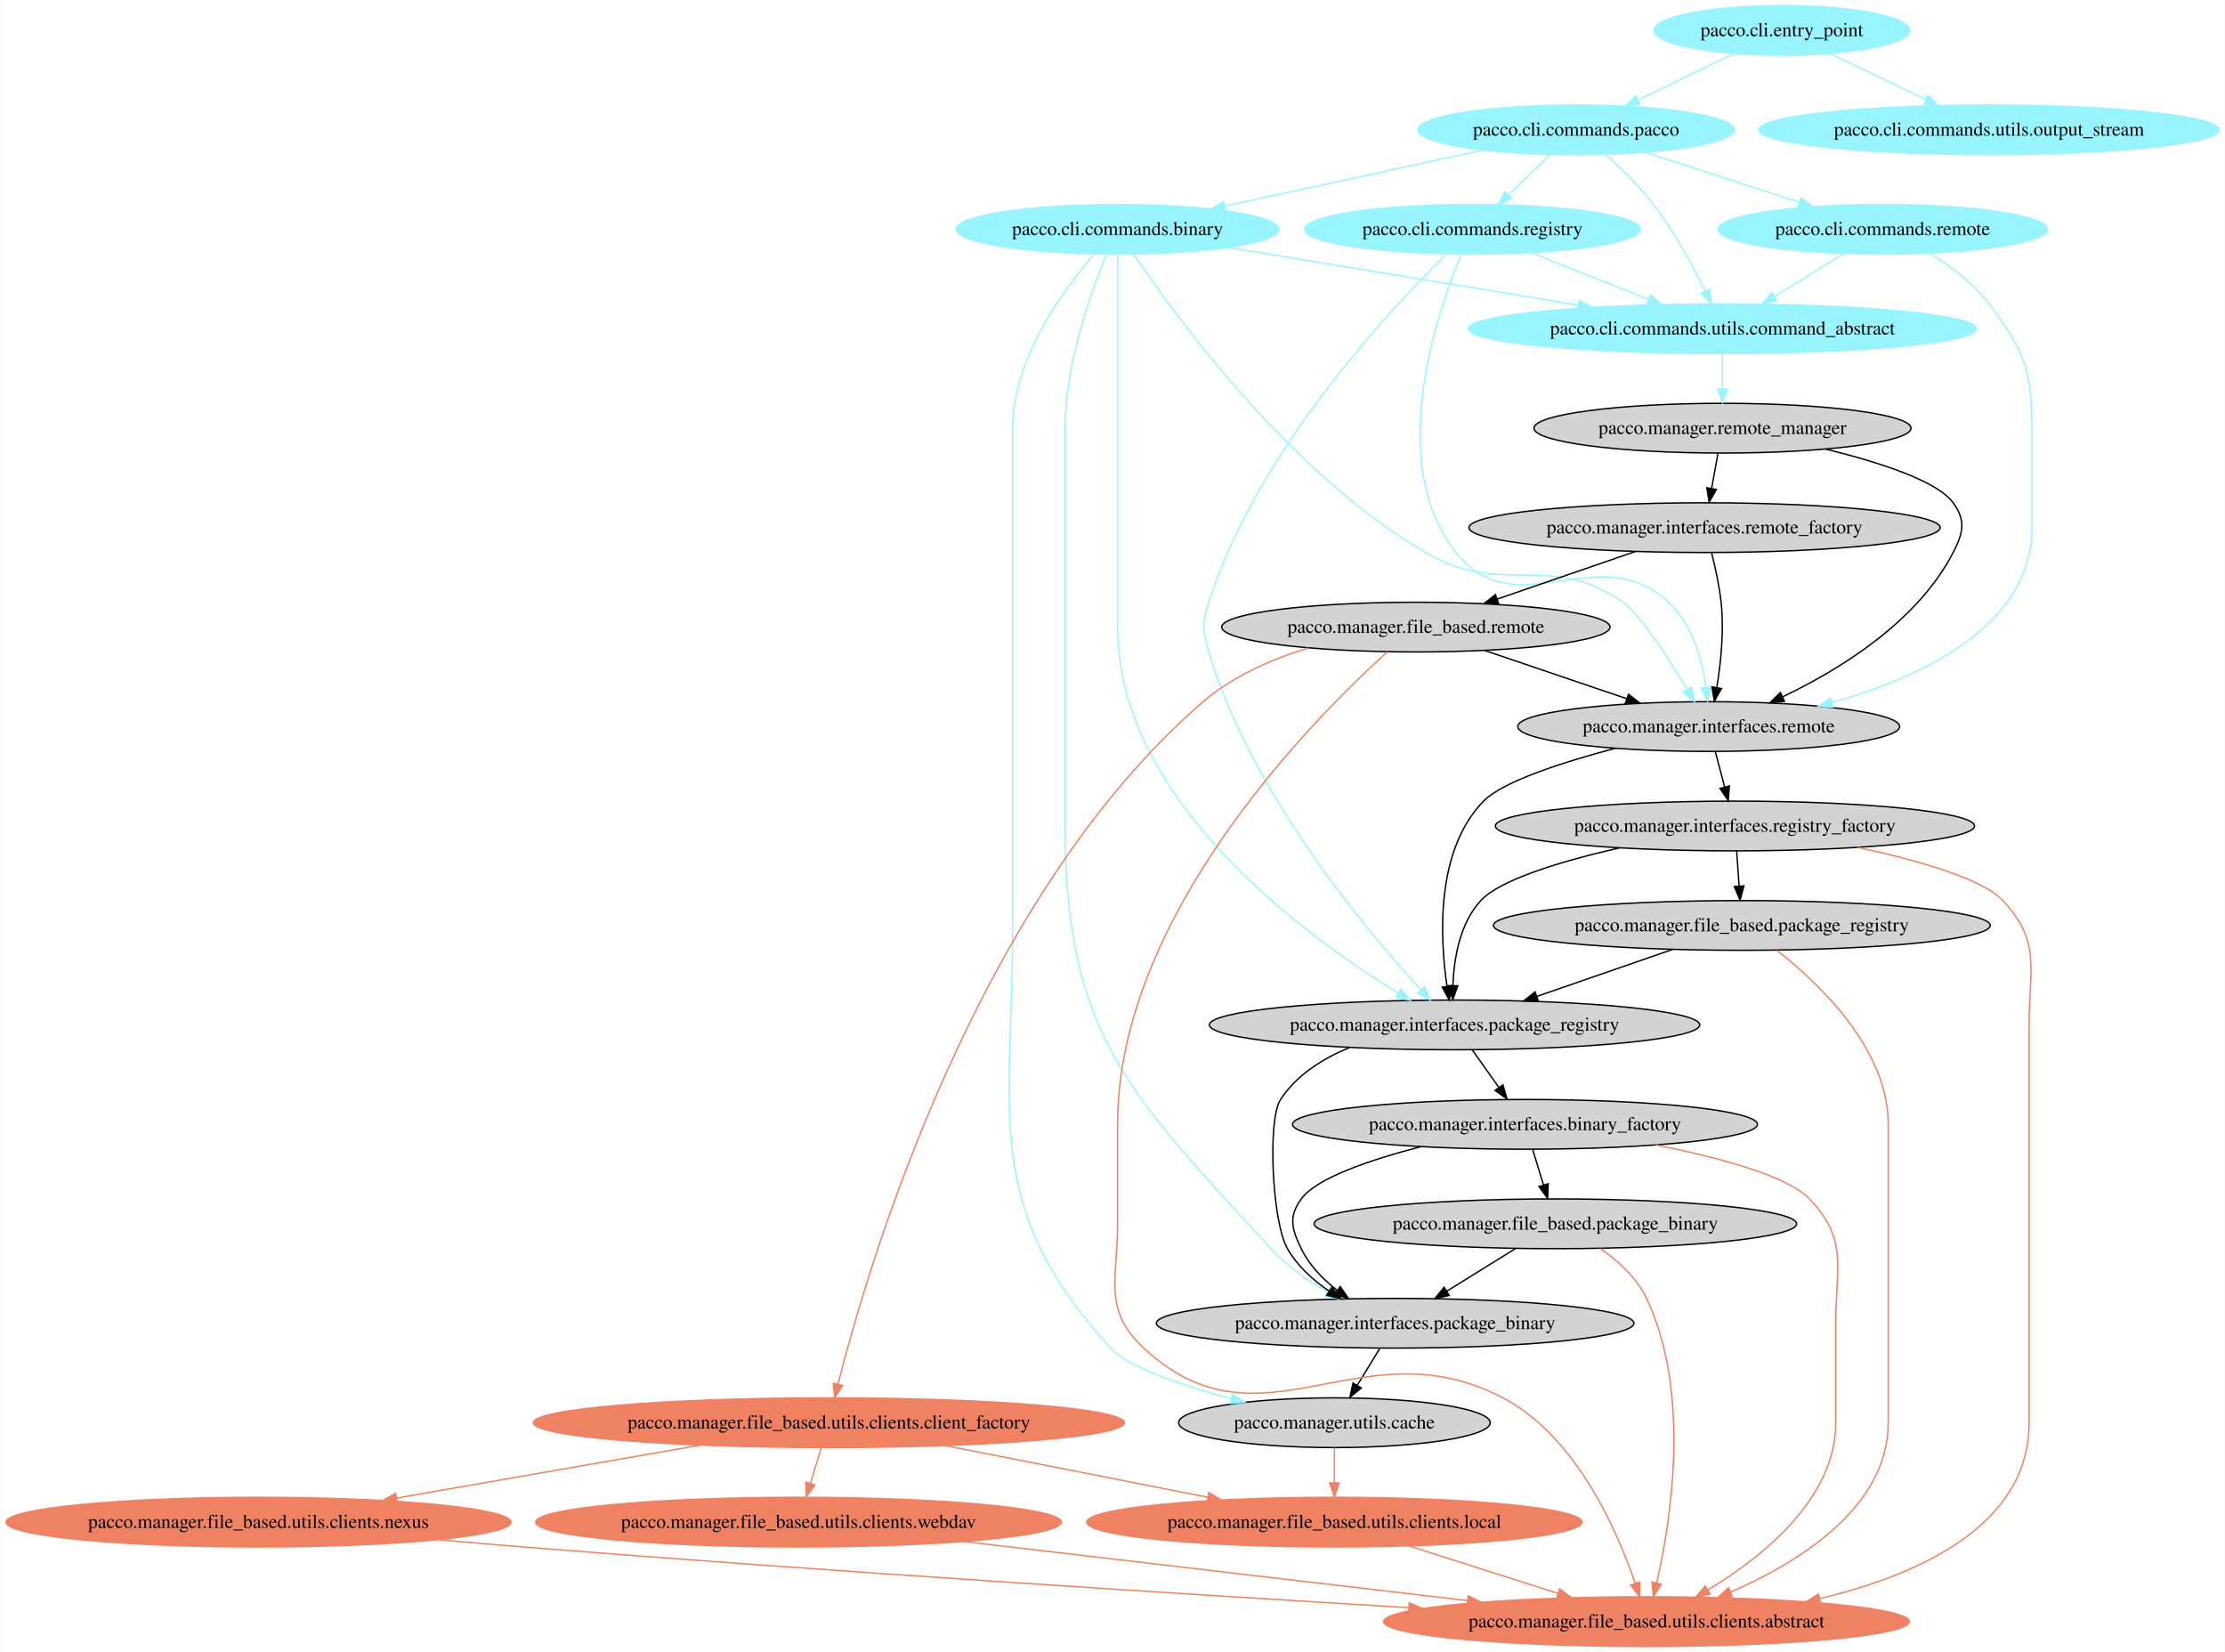
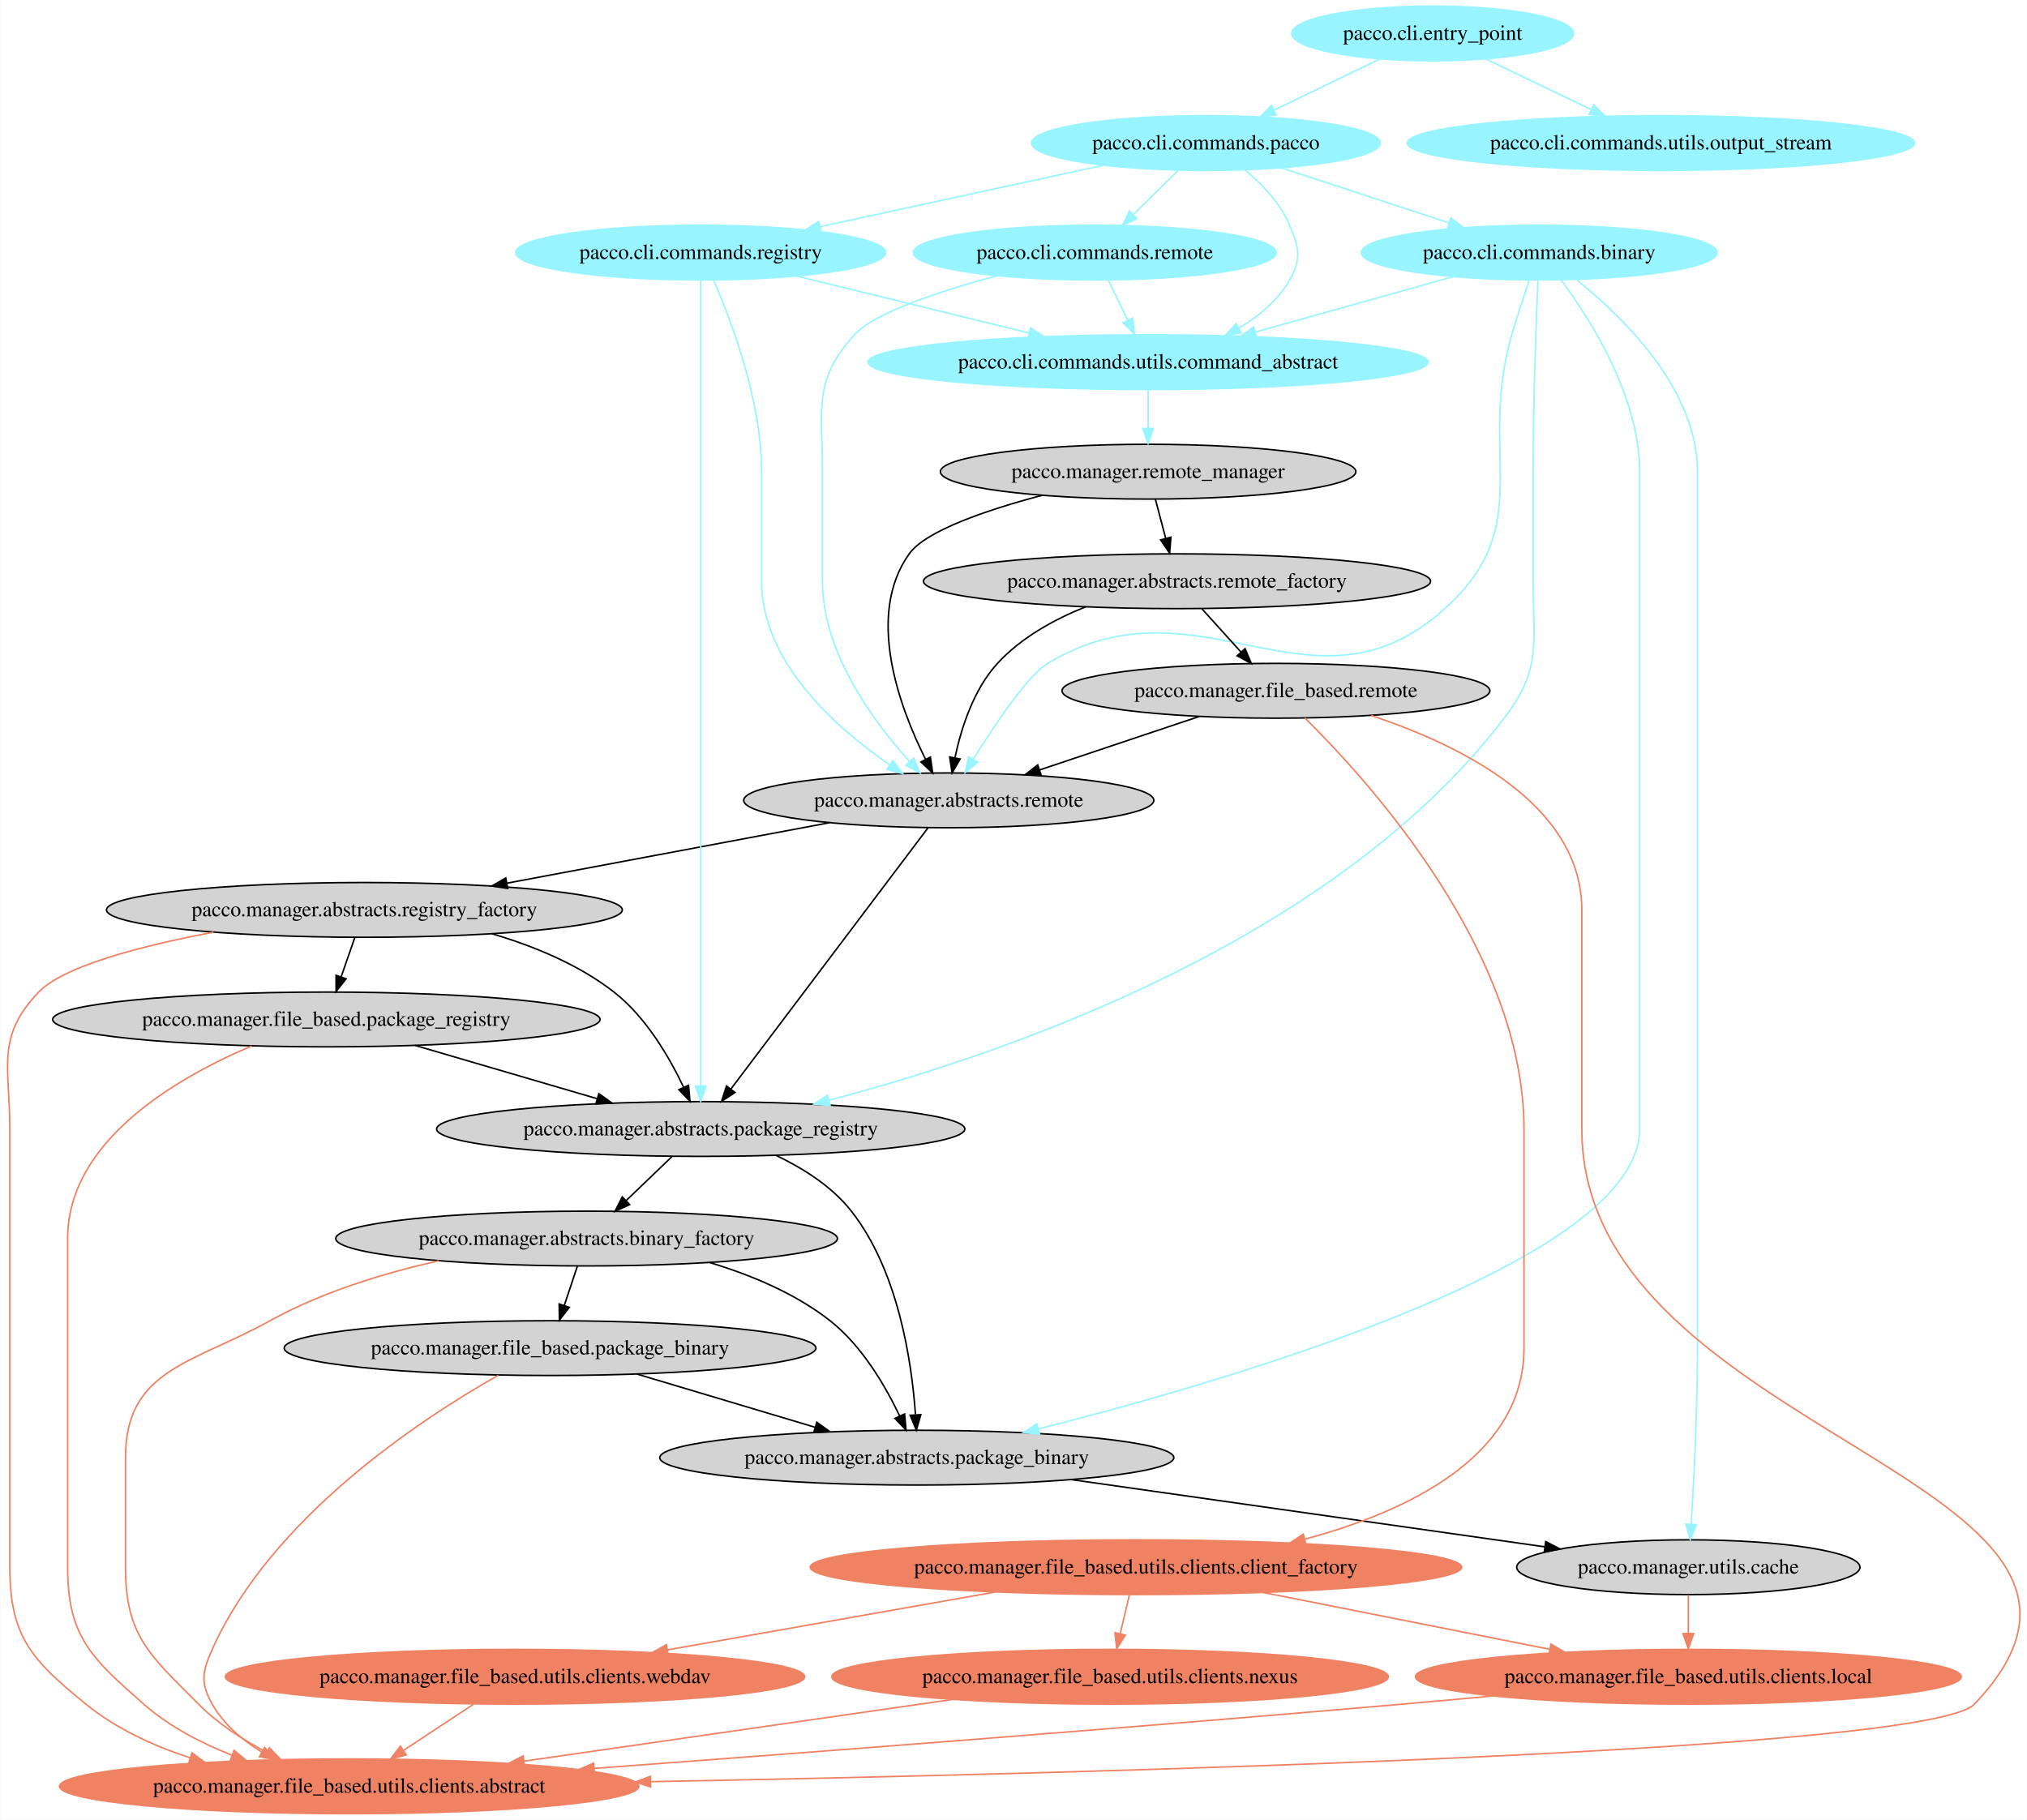
- <svg xmlns="http://www.w3.org/2000/svg" width="1611pt" height="1196pt" viewBox="0.00 0.00 1610.51 1196.00">
+ <svg xmlns="http://www.w3.org/2000/svg" width="1332pt" height="1196pt" viewBox="0.00 0.00 1331.75 1196.00">
  <g id="graph0" class="graph" transform="scale(1 1) rotate(0) translate(4 1192)">
-     <polygon fill="#ffffff" stroke="transparent" points="-4,4 -4,-1192 1606.511,-1192 1606.511,4 -4,4" />
+     <polygon fill="#ffffff" stroke="transparent" points="-4,4 -4,-1192 1327.749,-1192 1327.749,4 -4,4" />
    <g id="node1" class="node">
-       <ellipse fill="#98f5ff" stroke="#98f5ff" cx="1285.923" cy="-1170" rx="92.619" ry="18" />
-       <text text-anchor="middle" x="1285.923" y="-1165.8" font-family="Times,serif" font-size="14.00" fill="#000000">pacco.cli.entry_point</text>
+       <ellipse fill="#98f5ff" stroke="#98f5ff" cx="937.334" cy="-1170" rx="92.619" ry="18" />
+       <text text-anchor="middle" x="937.334" y="-1165.8" font-family="Times,serif" font-size="14.00" fill="#000000">pacco.cli.entry_point</text>
    </g>
    <g id="node2" class="node">
-       <ellipse fill="#98f5ff" stroke="#98f5ff" cx="1136.923" cy="-1098" rx="114.613" ry="18" />
-       <text text-anchor="middle" x="1136.923" y="-1093.8" font-family="Times,serif" font-size="14.00" fill="#000000">pacco.cli.commands.pacco</text>
+       <ellipse fill="#98f5ff" stroke="#98f5ff" cx="788.334" cy="-1098" rx="114.613" ry="18" />
+       <text text-anchor="middle" x="788.334" y="-1093.8" font-family="Times,serif" font-size="14.00" fill="#000000">pacco.cli.commands.pacco</text>
    </g>
    <g id="edge1" class="edge">
-       <path fill="none" stroke="#98f5ff" d="M1251.365,-1153.301C1230.679,-1143.305 1204.159,-1130.49 1181.859,-1119.714" />
-       <polygon fill="#98f5ff" stroke="#98f5ff" points="1183.116,-1116.434 1172.589,-1115.234 1180.07,-1122.737 1183.116,-1116.434" />
+       <path fill="none" stroke="#98f5ff" d="M902.776,-1153.301C882.09,-1143.305 855.57,-1130.49 833.27,-1119.714" />
+       <polygon fill="#98f5ff" stroke="#98f5ff" points="834.526,-1116.434 824,-1115.234 831.481,-1122.737 834.526,-1116.434" />
    </g>
    <g id="node3" class="node">
-       <ellipse fill="#98f5ff" stroke="#98f5ff" cx="1435.923" cy="-1098" rx="166.675" ry="18" />
-       <text text-anchor="middle" x="1435.923" y="-1093.8" font-family="Times,serif" font-size="14.00" fill="#000000">pacco.cli.commands.utils.output_stream</text>
+       <ellipse fill="#98f5ff" stroke="#98f5ff" cx="1087.334" cy="-1098" rx="166.675" ry="18" />
+       <text text-anchor="middle" x="1087.334" y="-1093.8" font-family="Times,serif" font-size="14.00" fill="#000000">pacco.cli.commands.utils.output_stream</text>
    </g>
    <g id="edge2" class="edge">
-       <path fill="none" stroke="#98f5ff" d="M1320.713,-1153.301C1341.311,-1143.414 1367.654,-1130.769 1389.95,-1120.067" />
-       <polygon fill="#98f5ff" stroke="#98f5ff" points="1391.729,-1123.096 1399.229,-1115.613 1388.699,-1116.785 1391.729,-1123.096" />
+       <path fill="none" stroke="#98f5ff" d="M972.124,-1153.301C992.722,-1143.414 1019.065,-1130.769 1041.361,-1120.067" />
+       <polygon fill="#98f5ff" stroke="#98f5ff" points="1043.139,-1123.096 1050.64,-1115.613 1040.11,-1116.785 1043.139,-1123.096" />
    </g>
    <g id="node4" class="node">
-       <ellipse fill="#98f5ff" stroke="#98f5ff" cx="804.923" cy="-1026" rx="116.919" ry="18" />
-       <text text-anchor="middle" x="804.923" y="-1021.8" font-family="Times,serif" font-size="14.00" fill="#000000">pacco.cli.commands.binary</text>
+       <ellipse fill="#98f5ff" stroke="#98f5ff" cx="1007.334" cy="-1026" rx="116.919" ry="18" />
+       <text text-anchor="middle" x="1007.334" y="-1021.8" font-family="Times,serif" font-size="14.00" fill="#000000">pacco.cli.commands.binary</text>
    </g>
    <g id="edge8" class="edge">
-       <path fill="none" stroke="#98f5ff" d="M1069.338,-1083.343C1015.234,-1071.61 939.302,-1055.142 882.68,-1042.863" />
-       <polygon fill="#98f5ff" stroke="#98f5ff" points="883.213,-1039.397 872.698,-1040.698 881.73,-1046.238 883.213,-1039.397" />
+       <path fill="none" stroke="#98f5ff" d="M837.755,-1081.752C870.504,-1070.985 913.638,-1056.804 948.207,-1045.439" />
+       <polygon fill="#98f5ff" stroke="#98f5ff" points="949.308,-1048.762 957.715,-1042.313 947.122,-1042.112 949.308,-1048.762" />
    </g>
    <g id="node5" class="node">
-       <ellipse fill="#98f5ff" stroke="#98f5ff" cx="1242.923" cy="-954" rx="184.053" ry="18" />
-       <text text-anchor="middle" x="1242.923" y="-949.8" font-family="Times,serif" font-size="14.00" fill="#000000">pacco.cli.commands.utils.command_abstract</text>
+       <ellipse fill="#98f5ff" stroke="#98f5ff" cx="750.334" cy="-954" rx="184.053" ry="18" />
+       <text text-anchor="middle" x="750.334" y="-949.8" font-family="Times,serif" font-size="14.00" fill="#000000">pacco.cli.commands.utils.command_abstract</text>
    </g>
    <g id="edge11" class="edge">
-       <path fill="none" stroke="#98f5ff" d="M1158.365,-1080.084C1169.476,-1070.151 1182.799,-1057.171 1192.923,-1044 1207.951,-1024.45 1221.302,-999.835 1230.419,-981.291" />
-       <polygon fill="#98f5ff" stroke="#98f5ff" points="1233.609,-982.735 1234.788,-972.206 1227.3,-979.702 1233.609,-982.735" />
+       <path fill="none" stroke="#98f5ff" d="M814.013,-1080.297C825.268,-1070.957 837.276,-1058.437 843.334,-1044 849.525,-1029.246 851.317,-1021.866 843.334,-1008 835.616,-994.594 823.153,-984.21 809.824,-976.295" />
+       <polygon fill="#98f5ff" stroke="#98f5ff" points="811.433,-973.185 800.982,-971.443 808.066,-979.322 811.433,-973.185" />
    </g>
    <g id="node10" class="node">
-       <ellipse fill="#98f5ff" stroke="#98f5ff" cx="1061.923" cy="-1026" rx="121.571" ry="18" />
-       <text text-anchor="middle" x="1061.923" y="-1021.8" font-family="Times,serif" font-size="14.00" fill="#000000">pacco.cli.commands.registry</text>
+       <ellipse fill="#98f5ff" stroke="#98f5ff" cx="456.334" cy="-1026" rx="121.571" ry="18" />
+       <text text-anchor="middle" x="456.334" y="-1021.8" font-family="Times,serif" font-size="14.00" fill="#000000">pacco.cli.commands.registry</text>
    </g>
    <g id="edge9" class="edge">
-       <path fill="none" stroke="#98f5ff" d="M1118.384,-1080.202C1109.189,-1071.375 1097.93,-1060.567 1087.893,-1050.931" />
-       <polygon fill="#98f5ff" stroke="#98f5ff" points="1090.147,-1048.243 1080.509,-1043.842 1085.299,-1053.293 1090.147,-1048.243" />
+       <path fill="none" stroke="#98f5ff" d="M720.749,-1083.343C666.914,-1071.668 591.465,-1055.305 534.934,-1043.046" />
+       <polygon fill="#98f5ff" stroke="#98f5ff" points="535.48,-1039.583 524.965,-1040.884 533.996,-1046.424 535.48,-1039.583" />
    </g>
    <g id="node11" class="node">
-       <ellipse fill="#98f5ff" stroke="#98f5ff" cx="1358.923" cy="-1026" rx="119.203" ry="18" />
-       <text text-anchor="middle" x="1358.923" y="-1021.8" font-family="Times,serif" font-size="14.00" fill="#000000">pacco.cli.commands.remote</text>
+       <ellipse fill="#98f5ff" stroke="#98f5ff" cx="715.334" cy="-1026" rx="119.203" ry="18" />
+       <text text-anchor="middle" x="715.334" y="-1021.8" font-family="Times,serif" font-size="14.00" fill="#000000">pacco.cli.commands.remote</text>
    </g>
    <g id="edge10" class="edge">
-       <path fill="none" stroke="#98f5ff" d="M1187.021,-1081.752C1220.102,-1071.023 1263.636,-1056.904 1298.616,-1045.559" />
-       <polygon fill="#98f5ff" stroke="#98f5ff" points="1299.807,-1048.852 1308.239,-1042.438 1297.647,-1042.194 1299.807,-1048.852" />
+       <path fill="none" stroke="#98f5ff" d="M770.289,-1080.202C761.34,-1071.375 750.381,-1060.567 740.611,-1050.931" />
+       <polygon fill="#98f5ff" stroke="#98f5ff" points="743.002,-1048.373 733.424,-1043.842 738.087,-1053.357 743.002,-1048.373" />
    </g>
    <g id="edge3" class="edge">
-       <path fill="none" stroke="#98f5ff" d="M885.005,-1012.836C956.116,-1001.146 1060.508,-983.986 1138.222,-971.211" />
-       <polygon fill="#98f5ff" stroke="#98f5ff" points="1139.223,-974.594 1148.523,-969.518 1138.087,-967.686 1139.223,-974.594" />
+       <path fill="none" stroke="#98f5ff" d="M950.934,-1010.199C912.633,-999.469 861.695,-985.198 820.734,-973.723" />
+       <polygon fill="#98f5ff" stroke="#98f5ff" points="821.66,-970.348 811.087,-971.02 819.772,-977.088 821.66,-970.348" />
    </g>
    <g id="node6" class="node">
-       <ellipse fill="#d3d3d3" stroke="#000000" cx="1005.923" cy="-234" rx="172.899" ry="18" />
-       <text text-anchor="middle" x="1005.923" y="-229.8" font-family="Times,serif" font-size="14.00" fill="#000000">pacco.manager.interfaces.package_binary</text>
+       <ellipse fill="#d3d3d3" stroke="#000000" cx="598.334" cy="-234" rx="168.907" ry="18" />
+       <text text-anchor="middle" x="598.334" y="-229.8" font-family="Times,serif" font-size="14.00" fill="#000000">pacco.manager.abstracts.package_binary</text>
    </g>
    <g id="edge4" class="edge">
-       <path fill="none" stroke="#98f5ff" d="M796.865,-1007.767C785.71,-980.825 766.923,-928.54 766.923,-882 766.923,-882 766.923,-882 766.923,-594 766.923,-442.734 813.731,-399.526 915.923,-288 927.341,-275.539 942.299,-265.02 956.734,-256.67" />
-       <polygon fill="#98f5ff" stroke="#98f5ff" points="958.562,-259.658 965.617,-251.754 955.173,-253.534 958.562,-259.658" />
+       <path fill="none" stroke="#98f5ff" d="M1021.655,-1008.115C1041.066,-982.015 1073.334,-931.226 1073.334,-882 1073.334,-882 1073.334,-882 1073.334,-450 1073.334,-364.272 813.708,-287.242 678.345,-252.906" />
+       <polygon fill="#98f5ff" stroke="#98f5ff" points="678.974,-249.455 668.422,-250.409 677.266,-256.243 678.974,-249.455" />
    </g>
    <g id="node7" class="node">
-       <ellipse fill="#d3d3d3" stroke="#000000" cx="1232.923" cy="-666" rx="138.262" ry="18" />
-       <text text-anchor="middle" x="1232.923" y="-661.8" font-family="Times,serif" font-size="14.00" fill="#000000">pacco.manager.interfaces.remote</text>
+       <ellipse fill="#d3d3d3" stroke="#000000" cx="619.334" cy="-666" rx="134.77" ry="18" />
+       <text text-anchor="middle" x="619.334" y="-661.8" font-family="Times,serif" font-size="14.00" fill="#000000">pacco.manager.abstracts.remote</text>
    </g>
    <g id="edge5" class="edge">
-       <path fill="none" stroke="#98f5ff" d="M816.766,-1007.772C846.549,-963.465 929.277,-849.539 1027.923,-792 1084.535,-758.979 1117.096,-793.389 1170.923,-756 1183.03,-747.591 1203.279,-716.236 1217.328,-692.886" />
-       <polygon fill="#98f5ff" stroke="#98f5ff" points="1220.459,-694.468 1222.561,-684.083 1214.443,-690.891 1220.459,-694.468" />
+       <path fill="none" stroke="#98f5ff" d="M1000.792,-1007.623C997.198,-997.232 992.784,-983.964 989.334,-972 966.516,-892.869 1006.48,-847.169 945.334,-792 858.393,-713.557 784.699,-816.324 684.334,-756 671.444,-748.252 650.114,-716.504 635.424,-692.896" />
+       <polygon fill="#98f5ff" stroke="#98f5ff" points="638.368,-691.002 630.151,-684.314 632.404,-694.667 638.368,-691.002" />
    </g>
    <g id="node8" class="node">
-       <ellipse fill="#d3d3d3" stroke="#000000" cx="1048.923" cy="-450" rx="177.55" ry="18" />
-       <text text-anchor="middle" x="1048.923" y="-445.8" font-family="Times,serif" font-size="14.00" fill="#000000">pacco.manager.interfaces.package_registry</text>
+       <ellipse fill="#d3d3d3" stroke="#000000" cx="456.334" cy="-450" rx="173.559" ry="18" />
+       <text text-anchor="middle" x="456.334" y="-445.8" font-family="Times,serif" font-size="14.00" fill="#000000">pacco.manager.abstracts.package_registry</text>
    </g>
    <g id="edge6" class="edge">
-       <path fill="none" stroke="#98f5ff" d="M804.923,-1007.815C804.923,-980.498 804.923,-927.25 804.923,-882 804.923,-882 804.923,-882 804.923,-738 804.923,-613.979 938.274,-515.93 1007.811,-473.233" />
-       <polygon fill="#98f5ff" stroke="#98f5ff" points="1010.024,-475.985 1016.774,-467.819 1006.404,-469.993 1010.024,-475.985" />
+       <path fill="none" stroke="#98f5ff" d="M1006.505,-1007.819C1005.334,-980.509 1003.334,-927.268 1003.334,-882 1003.334,-882 1003.334,-882 1003.334,-810 1003.334,-769.118 1009.175,-752.469 984.334,-720 872.372,-573.658 658.902,-499.971 540.572,-468.877" />
+       <polygon fill="#98f5ff" stroke="#98f5ff" points="541.38,-465.471 530.822,-466.355 539.626,-472.248 541.38,-465.471" />
    </g>
    <g id="node9" class="node">
-       <ellipse fill="#d3d3d3" stroke="#000000" cx="961.923" cy="-162" rx="112.802" ry="18" />
-       <text text-anchor="middle" x="961.923" y="-157.8" font-family="Times,serif" font-size="14.00" fill="#000000">pacco.manager.utils.cache</text>
+       <ellipse fill="#d3d3d3" stroke="#000000" cx="1105.334" cy="-162" rx="112.802" ry="18" />
+       <text text-anchor="middle" x="1105.334" y="-157.8" font-family="Times,serif" font-size="14.00" fill="#000000">pacco.manager.utils.cache</text>
    </g>
    <g id="edge7" class="edge">
-       <path fill="none" stroke="#98f5ff" d="M788.057,-1008.055C765.666,-982.28 728.923,-932.317 728.923,-882 728.923,-882 728.923,-882 728.923,-522 728.923,-382.387 705.937,-319.239 799.923,-216 812.336,-202.366 850.931,-189.233 887.335,-179.332" />
-       <polygon fill="#98f5ff" stroke="#98f5ff" points="888.256,-182.709 897.022,-176.757 886.458,-175.944 888.256,-182.709" />
+       <path fill="none" stroke="#98f5ff" d="M1031.718,-1008.293C1062.457,-983.713 1111.334,-936.121 1111.334,-882 1111.334,-882 1111.334,-882 1111.334,-306 1111.334,-265.841 1108.976,-219.437 1107.216,-190.403" />
+       <polygon fill="#98f5ff" stroke="#98f5ff" points="1110.694,-189.938 1106.577,-180.175 1103.708,-190.374 1110.694,-189.938" />
    </g>
    <g id="node12" class="node">
-       <ellipse fill="#d3d3d3" stroke="#000000" cx="1242.923" cy="-882" rx="136.522" ry="18" />
-       <text text-anchor="middle" x="1242.923" y="-877.8" font-family="Times,serif" font-size="14.00" fill="#000000">pacco.manager.remote_manager</text>
+       <ellipse fill="#d3d3d3" stroke="#000000" cx="750.334" cy="-882" rx="136.522" ry="18" />
+       <text text-anchor="middle" x="750.334" y="-877.8" font-family="Times,serif" font-size="14.00" fill="#000000">pacco.manager.remote_manager</text>
    </g>
    <g id="edge17" class="edge">
-       <path fill="none" stroke="#98f5ff" d="M1242.923,-935.831C1242.923,-928.131 1242.923,-918.974 1242.923,-910.417" />
-       <polygon fill="#98f5ff" stroke="#98f5ff" points="1246.424,-910.413 1242.923,-900.413 1239.424,-910.413 1246.424,-910.413" />
+       <path fill="none" stroke="#98f5ff" d="M750.334,-935.831C750.334,-928.131 750.334,-918.974 750.334,-910.417" />
+       <polygon fill="#98f5ff" stroke="#98f5ff" points="753.834,-910.413 750.334,-900.413 746.834,-910.413 753.834,-910.413" />
+     </g>
+     <g id="edge23" class="edge">
+       <path fill="none" stroke="#000000" d="M700.019,-219.56C790.759,-206.673 922.585,-187.952 1011.011,-175.395" />
+       <polygon fill="#000000" stroke="#000000" points="1011.628,-178.843 1021.037,-173.971 1010.644,-171.912 1011.628,-178.843" />
+     </g>
+     <g id="edge29" class="edge">
+       <path fill="none" stroke="#000000" d="M605.717,-647.956C576.893,-609.759 509.613,-520.602 476.072,-476.156" />
+       <polygon fill="#000000" stroke="#000000" points="478.844,-474.019 470.027,-468.145 473.257,-478.236 478.844,-474.019" />
+     </g>
+     <g id="node17" class="node">
+       <ellipse fill="#d3d3d3" stroke="#000000" cx="235.334" cy="-594" rx="169.481" ry="18" />
+       <text text-anchor="middle" x="235.334" y="-589.8" font-family="Times,serif" font-size="14.00" fill="#000000">pacco.manager.abstracts.registry_factory</text>
+     </g>
+     <g id="edge30" class="edge">
+       <path fill="none" stroke="#000000" d="M541.163,-651.343C479.736,-639.825 393.98,-623.746 328.904,-611.544" />
+       <polygon fill="#000000" stroke="#000000" points="329.525,-608.1 319.051,-609.697 328.235,-614.98 329.525,-608.1" />
+     </g>
+     <g id="edge25" class="edge">
+       <path fill="none" stroke="#000000" d="M505.785,-432.679C523.707,-424.161 542.642,-412.171 555.334,-396 586.136,-356.756 594.967,-297.417 597.441,-262.501" />
+       <polygon fill="#000000" stroke="#000000" points="600.96,-262.263 598.04,-252.079 593.972,-261.861 600.96,-262.263" />
+     </g>
+     <g id="node14" class="node">
+       <ellipse fill="#d3d3d3" stroke="#000000" cx="381.334" cy="-378" rx="164.83" ry="18" />
+       <text text-anchor="middle" x="381.334" y="-373.8" font-family="Times,serif" font-size="14.00" fill="#000000">pacco.manager.abstracts.binary_factory</text>
+     </g>
+     <g id="edge24" class="edge">
+       <path fill="none" stroke="#000000" d="M437.409,-431.831C428.279,-423.067 417.185,-412.417 407.282,-402.91" />
+       <polygon fill="#000000" stroke="#000000" points="409.632,-400.314 399.994,-395.913 404.784,-405.364 409.632,-400.314" />
+     </g>
+     <g id="node21" class="node">
+       <ellipse fill="#ee8262" stroke="#ee8262" cx="1105.334" cy="-90" rx="179.33" ry="18" />
+       <text text-anchor="middle" x="1105.334" y="-85.8" font-family="Times,serif" font-size="14.00" fill="#000000">pacco.manager.file_based.utils.clients.local</text>
+     </g>
+     <g id="edge46" class="edge">
+       <path fill="none" stroke="#ee8262" d="M1105.334,-143.831C1105.334,-136.131 1105.334,-126.974 1105.334,-118.417" />
+       <polygon fill="#ee8262" stroke="#ee8262" points="1108.834,-118.413 1105.334,-108.413 1101.834,-118.413 1108.834,-118.413" />
+     </g>
+     <g id="edge12" class="edge">
+       <path fill="none" stroke="#98f5ff" d="M519.405,-1010.554C564.062,-999.618 624.259,-984.875 671.997,-973.185" />
+       <polygon fill="#98f5ff" stroke="#98f5ff" points="673.104,-976.517 681.985,-970.739 671.439,-969.718 673.104,-976.517" />
+     </g>
+     <g id="edge13" class="edge">
+       <path fill="none" stroke="#98f5ff" d="M464.817,-1007.81C476.559,-980.922 496.334,-928.704 496.334,-882 496.334,-882 496.334,-882 496.334,-810 496.334,-757.342 544.477,-714.209 580.524,-689.295" />
+       <polygon fill="#98f5ff" stroke="#98f5ff" points="582.573,-692.135 588.93,-683.658 578.675,-686.321 582.573,-692.135" />
+     </g>
+     <g id="edge14" class="edge">
+       <path fill="none" stroke="#98f5ff" d="M456.334,-1007.815C456.334,-980.498 456.334,-927.25 456.334,-882 456.334,-882 456.334,-882 456.334,-594 456.334,-553.876 456.334,-507.463 456.334,-478.418" />
+       <polygon fill="#98f5ff" stroke="#98f5ff" points="459.834,-478.185 456.334,-468.185 452.834,-478.185 459.834,-478.185" />
+     </g>
+     <g id="edge15" class="edge">
+       <path fill="none" stroke="#98f5ff" d="M724.166,-1007.831C728.033,-999.877 732.655,-990.369 736.931,-981.572" />
+       <polygon fill="#98f5ff" stroke="#98f5ff" points="740.159,-982.937 741.383,-972.413 733.864,-979.877 740.159,-982.937" />
+     </g>
+     <g id="edge16" class="edge">
+       <path fill="none" stroke="#98f5ff" d="M651.184,-1010.824C613.362,-1000.629 570.412,-986.457 557.334,-972 529.779,-941.539 536.334,-923.074 536.334,-882 536.334,-882 536.334,-882 536.334,-810 536.334,-763.514 569.202,-718.51 593.572,-691.531" />
+       <polygon fill="#98f5ff" stroke="#98f5ff" points="596.251,-693.79 600.5,-684.084 591.126,-689.021 596.251,-693.79" />
+     </g>
+     <g id="edge18" class="edge">
+       <path fill="none" stroke="#000000" d="M680.727,-866.49C643.914,-856.727 604.133,-843.134 593.334,-828 564.6,-787.73 586.819,-727.541 604.081,-692.993" />
+       <polygon fill="#000000" stroke="#000000" points="607.267,-694.453 608.772,-683.966 601.055,-691.226 607.267,-694.453" />
+     </g>
+     <g id="node13" class="node">
+       <ellipse fill="#d3d3d3" stroke="#000000" cx="769.334" cy="-810" rx="166.614" ry="18" />
+       <text text-anchor="middle" x="769.334" y="-805.8" font-family="Times,serif" font-size="14.00" fill="#000000">pacco.manager.abstracts.remote_factory</text>
+     </g>
+     <g id="edge19" class="edge">
+       <path fill="none" stroke="#000000" d="M755.129,-863.831C757.183,-856.046 759.63,-846.773 761.91,-838.135" />
+       <polygon fill="#000000" stroke="#000000" points="765.308,-838.975 764.475,-828.413 758.539,-837.189 765.308,-838.975" />
+     </g>
+     <g id="edge32" class="edge">
+       <path fill="none" stroke="#000000" d="M709.152,-793.16C688.528,-784.841 666.781,-772.862 651.334,-756 635.645,-738.873 627.544,-713.547 623.426,-694.119" />
+       <polygon fill="#000000" stroke="#000000" points="626.814,-693.202 621.524,-684.023 619.935,-694.498 626.814,-693.202" />
+     </g>
+     <g id="node19" class="node">
+       <ellipse fill="#d3d3d3" stroke="#000000" cx="834.334" cy="-738" rx="140.572" ry="18" />
+       <text text-anchor="middle" x="834.334" y="-733.8" font-family="Times,serif" font-size="14.00" fill="#000000">pacco.manager.file_based.remote</text>
+     </g>
+     <g id="edge31" class="edge">
+       <path fill="none" stroke="#000000" d="M785.736,-791.831C793.493,-783.239 802.887,-772.834 811.34,-763.471" />
+       <polygon fill="#000000" stroke="#000000" points="814.059,-765.682 818.162,-755.913 808.863,-760.991 814.059,-765.682" />
+     </g>
+     <g id="edge21" class="edge">
+       <path fill="none" stroke="#000000" d="M462.303,-362.212C489.411,-354.067 518.51,-341.929 541.334,-324 562.207,-307.603 577.591,-281.305 587.081,-261.361" />
+       <polygon fill="#000000" stroke="#000000" points="590.315,-262.704 591.264,-252.152 583.941,-259.809 590.315,-262.704" />
+     </g>
+     <g id="node15" class="node">
+       <ellipse fill="#d3d3d3" stroke="#000000" cx="357.334" cy="-306" rx="174.71" ry="18" />
+       <text text-anchor="middle" x="357.334" y="-301.8" font-family="Times,serif" font-size="14.00" fill="#000000">pacco.manager.file_based.package_binary</text>
+     </g>
+     <g id="edge20" class="edge">
+       <path fill="none" stroke="#000000" d="M375.278,-359.831C372.683,-352.046 369.592,-342.773 366.712,-334.135" />
+       <polygon fill="#000000" stroke="#000000" points="369.955,-332.793 363.472,-324.413 363.314,-335.007 369.955,-332.793" />
+     </g>
+     <g id="node16" class="node">
+       <ellipse fill="#ee8262" stroke="#ee8262" cx="225.334" cy="-18" rx="190.344" ry="18" />
+       <text text-anchor="middle" x="225.334" y="-13.8" font-family="Times,serif" font-size="14.00" fill="#000000">pacco.manager.file_based.utils.clients.abstract</text>
+     </g>
+     <g id="edge22" class="edge">
+       <path fill="none" stroke="#ee8262" d="M284.317,-363.392C247.96,-355.252 207.269,-342.812 173.334,-324 122.467,-295.8 78.334,-292.161 78.334,-234 78.334,-234 78.334,-234 78.334,-162 78.334,-116.667 94.43,-104.206 126.334,-72 139.004,-59.211 155.345,-48.642 171.085,-40.349" />
+       <polygon fill="#ee8262" stroke="#ee8262" points="172.896,-43.355 180.251,-35.729 169.746,-37.104 172.896,-43.355" />
+     </g>
+     <g id="edge34" class="edge">
+       <path fill="none" stroke="#000000" d="M414.448,-288.937C449.586,-278.439 494.777,-264.938 531.565,-253.947" />
+       <polygon fill="#000000" stroke="#000000" points="532.634,-257.281 541.213,-251.065 530.63,-250.574 532.634,-257.281" />
+     </g>
+     <g id="edge33" class="edge">
+       <path fill="none" stroke="#ee8262" d="M323.327,-288.162C271.345,-258.716 174.083,-194.482 135.334,-108 128.792,-93.399 127.451,-85.923 135.334,-72 142.775,-58.859 154.83,-48.567 167.732,-40.656" />
+       <polygon fill="#ee8262" stroke="#ee8262" points="169.772,-43.524 176.753,-35.555 166.326,-37.431 169.772,-43.524" />
+     </g>
+     <g id="edge27" class="edge">
+       <path fill="none" stroke="#000000" d="M319.159,-578.321C346.702,-570.208 376.166,-558.061 399.334,-540 420.268,-523.681 435.645,-497.373 445.116,-477.406" />
+       <polygon fill="#000000" stroke="#000000" points="448.354,-478.738 449.289,-468.184 441.977,-475.852 448.354,-478.738" />
+     </g>
+     <g id="edge28" class="edge">
+       <path fill="none" stroke="#ee8262" d="M136.164,-579.338C88.32,-570.275 37.768,-557.089 21.334,-540 -7.003,-510.532 2.334,-490.882 2.334,-450 2.334,-450 2.334,-450 2.334,-162 2.334,-116.242 16.844,-100.884 52.334,-72 72.047,-55.957 96.544,-44.662 120.843,-36.716" />
+       <polygon fill="#ee8262" stroke="#ee8262" points="121.981,-40.027 130.498,-33.725 119.91,-33.341 121.981,-40.027" />
+     </g>
+     <g id="node18" class="node">
+       <ellipse fill="#d3d3d3" stroke="#000000" cx="210.334" cy="-522" rx="179.861" ry="18" />
+       <text text-anchor="middle" x="210.334" y="-517.8" font-family="Times,serif" font-size="14.00" fill="#000000">pacco.manager.file_based.package_registry</text>
+     </g>
+     <g id="edge26" class="edge">
+       <path fill="none" stroke="#000000" d="M229.026,-575.831C226.322,-568.046 223.103,-558.773 220.103,-550.135" />
+       <polygon fill="#000000" stroke="#000000" points="223.314,-548.712 216.728,-540.413 216.702,-551.008 223.314,-548.712" />
    </g>
    <g id="edge36" class="edge">
-       <path fill="none" stroke="#000000" d="M994.82,-215.831C989.856,-207.708 983.901,-197.964 978.431,-189.012" />
-       <polygon fill="#000000" stroke="#000000" points="981.377,-187.121 973.176,-180.413 975.404,-190.771 981.377,-187.121" />
+       <path fill="none" stroke="#000000" d="M268.633,-504.937C304.5,-494.439 350.628,-480.938 388.18,-469.947" />
+       <polygon fill="#000000" stroke="#000000" points="389.414,-473.233 398.028,-467.065 387.448,-466.515 389.414,-473.233" />
+     </g>
+     <g id="edge35" class="edge">
+       <path fill="none" stroke="#ee8262" d="M161.163,-504.542C110.956,-483.193 40.334,-441.82 40.334,-378 40.334,-378 40.334,-378 40.334,-162 40.334,-116.242 55.996,-102.245 90.334,-72 106.851,-57.452 127.777,-46.55 148.193,-38.498" />
+       <polygon fill="#ee8262" stroke="#ee8262" points="149.7,-41.671 157.835,-34.883 147.242,-35.116 149.7,-41.671" />
+     </g>
+     <g id="edge39" class="edge">
+       <path fill="none" stroke="#000000" d="M783.926,-721.119C752.522,-710.602 711.96,-697.019 678.961,-685.968" />
+       <polygon fill="#000000" stroke="#000000" points="680.02,-682.632 669.426,-682.775 677.797,-689.269 680.02,-682.632" />
+     </g>
+     <g id="edge38" class="edge">
+       <path fill="none" stroke="#ee8262" d="M896.83,-721.779C955.834,-702.25 1035.334,-663.112 1035.334,-594 1035.334,-594 1035.334,-594 1035.334,-450 1035.334,-246.598 1433.483,-219.414 1293.334,-72 1263.887,-41.027 724.126,-26.671 423.498,-21.053" />
+       <polygon fill="#ee8262" stroke="#ee8262" points="423.411,-17.551 413.348,-20.865 423.281,-24.55 423.411,-17.551" />
+     </g>
+     <g id="node20" class="node">
+       <ellipse fill="#ee8262" stroke="#ee8262" cx="742.334" cy="-162" rx="214.041" ry="18" />
+       <text text-anchor="middle" x="742.334" y="-157.8" font-family="Times,serif" font-size="14.00" fill="#000000">pacco.manager.file_based.utils.clients.client_factory</text>
+     </g>
+     <g id="edge37" class="edge">
+       <path fill="none" stroke="#ee8262" d="M853.351,-720.14C896.349,-677.719 997.334,-565.767 997.334,-450 997.334,-450 997.334,-450 997.334,-306 997.334,-235.371 922.245,-198.993 853.561,-180.49" />
+       <polygon fill="#ee8262" stroke="#ee8262" points="854.041,-176.999 843.483,-177.888 852.291,-183.777 854.041,-176.999" />
+     </g>
+     <g id="edge40" class="edge">
+       <path fill="none" stroke="#ee8262" d="M826.069,-145.391C882.38,-134.222 956.587,-119.504 1014.352,-108.046" />
+       <polygon fill="#ee8262" stroke="#ee8262" points="1015.078,-111.47 1024.206,-106.092 1013.716,-104.604 1015.078,-111.47" />
+     </g>
+     <g id="node22" class="node">
+       <ellipse fill="#ee8262" stroke="#ee8262" cx="725.334" cy="-90" rx="182.847" ry="18" />
+       <text text-anchor="middle" x="725.334" y="-85.8" font-family="Times,serif" font-size="14.00" fill="#000000">pacco.manager.file_based.utils.clients.nexus</text>
+     </g>
+     <g id="edge41" class="edge">
+       <path fill="none" stroke="#ee8262" d="M738.044,-143.831C736.226,-136.131 734.064,-126.974 732.044,-118.417" />
+       <polygon fill="#ee8262" stroke="#ee8262" points="735.386,-117.341 729.682,-108.413 728.573,-118.95 735.386,-117.341" />
+     </g>
+     <g id="node23" class="node">
+       <ellipse fill="#ee8262" stroke="#ee8262" cx="334.334" cy="-90" rx="190.352" ry="18" />
+       <text text-anchor="middle" x="334.334" y="-85.8" font-family="Times,serif" font-size="14.00" fill="#000000">pacco.manager.file_based.utils.clients.webdav</text>
    </g>
    <g id="edge42" class="edge">
-       <path fill="none" stroke="#000000" d="M1165.355,-650.287C1126.905,-640.097 1083.725,-626.127 1069.923,-612 1035.291,-576.549 1038.155,-514.01 1043.461,-477.884" />
-       <polygon fill="#000000" stroke="#000000" points="1046.916,-478.442 1045.07,-468.009 1040.007,-477.316 1046.916,-478.442" />
-     </g>
-     <g id="node23" class="node">
-       <ellipse fill="#d3d3d3" stroke="#000000" cx="1251.923" cy="-594" rx="173.473" ry="18" />
-       <text text-anchor="middle" x="1251.923" y="-589.8" font-family="Times,serif" font-size="14.00" fill="#000000">pacco.manager.interfaces.registry_factory</text>
+       <path fill="none" stroke="#ee8262" d="M650.008,-145.707C585.836,-134.383 500.356,-119.298 434.531,-107.682" />
+       <polygon fill="#ee8262" stroke="#ee8262" points="435.011,-104.213 424.555,-105.921 433.794,-111.106 435.011,-104.213" />
    </g>
    <g id="edge43" class="edge">
-       <path fill="none" stroke="#000000" d="M1237.718,-647.831C1239.772,-640.046 1242.219,-630.773 1244.499,-622.135" />
-       <polygon fill="#000000" stroke="#000000" points="1247.897,-622.975 1247.064,-612.413 1241.129,-621.189 1247.897,-622.975" />
-     </g>
-     <g id="edge38" class="edge">
-       <path fill="none" stroke="#000000" d="M972.907,-433.617C953.365,-425.598 934.583,-413.683 922.923,-396 913.441,-381.619 916.688,-307.748 927.923,-288 935.002,-275.559 946.264,-265.342 958.052,-257.272" />
-       <polygon fill="#000000" stroke="#000000" points="960.126,-260.101 966.677,-251.775 956.363,-254.198 960.126,-260.101" />
-     </g>
-     <g id="node22" class="node">
-       <ellipse fill="#d3d3d3" stroke="#000000" cx="1099.923" cy="-378" rx="168.322" ry="18" />
-       <text text-anchor="middle" x="1099.923" y="-373.8" font-family="Times,serif" font-size="14.00" fill="#000000">pacco.manager.interfaces.binary_factory</text>
-     </g>
-     <g id="edge37" class="edge">
-       <path fill="none" stroke="#000000" d="M1061.793,-431.831C1067.607,-423.623 1074.593,-413.761 1080.988,-404.732" />
-       <polygon fill="#000000" stroke="#000000" points="1083.957,-406.597 1086.881,-396.413 1078.244,-402.55 1083.957,-406.597" />
-     </g>
-     <g id="node19" class="node">
-       <ellipse fill="#ee8262" stroke="#ee8262" cx="961.923" cy="-90" rx="179.33" ry="18" />
-       <text text-anchor="middle" x="961.923" y="-85.8" font-family="Times,serif" font-size="14.00" fill="#000000">pacco.manager.file_based.utils.clients.local</text>
-     </g>
-     <g id="edge46" class="edge">
-       <path fill="none" stroke="#ee8262" d="M961.923,-143.831C961.923,-136.131 961.923,-126.974 961.923,-118.417" />
-       <polygon fill="#ee8262" stroke="#ee8262" points="965.423,-118.413 961.923,-108.413 958.423,-118.413 965.423,-118.413" />
-     </g>
-     <g id="edge12" class="edge">
-       <path fill="none" stroke="#98f5ff" d="M1104.36,-1009.119C1129.783,-999.006 1162.335,-986.057 1189.5,-975.251" />
-       <polygon fill="#98f5ff" stroke="#98f5ff" points="1190.865,-978.475 1198.863,-971.527 1188.277,-971.971 1190.865,-978.475" />
-     </g>
-     <g id="edge13" class="edge">
-       <path fill="none" stroke="#98f5ff" d="M1053.731,-1007.751C1035.852,-964.852 998.86,-856.377 1049.923,-792 1093.604,-736.931 1152.224,-803.621 1203.923,-756 1221.016,-740.256 1228.072,-714.404 1230.966,-694.438" />
-       <polygon fill="#98f5ff" stroke="#98f5ff" points="1234.462,-694.676 1232.157,-684.335 1227.51,-693.857 1234.462,-694.676" />
-     </g>
-     <g id="edge14" class="edge">
-       <path fill="none" stroke="#98f5ff" d="M1042.882,-1007.999C1001.755,-967.641 905.545,-864.89 870.923,-756 866.075,-740.752 866.326,-735.325 870.923,-720 901.283,-618.791 983.206,-520.468 1024.469,-475.486" />
-       <polygon fill="#98f5ff" stroke="#98f5ff" points="1027.206,-477.683 1031.442,-467.972 1022.075,-472.922 1027.206,-477.683" />
-     </g>
-     <g id="edge15" class="edge">
-       <path fill="none" stroke="#98f5ff" d="M1330.547,-1008.387C1315.493,-999.043 1296.8,-987.44 1280.55,-977.355" />
-       <polygon fill="#98f5ff" stroke="#98f5ff" points="1282.155,-974.231 1271.813,-971.932 1278.464,-980.179 1282.155,-974.231" />
-     </g>
-     <g id="edge16" class="edge">
-       <path fill="none" stroke="#98f5ff" d="M1392.989,-1008.552C1407.942,-999.42 1424.628,-987 1435.923,-972 1461.373,-938.205 1466.923,-924.306 1466.923,-882 1466.923,-882 1466.923,-882 1466.923,-810 1466.923,-739.188 1388.238,-702.08 1322.124,-683.398" />
-       <polygon fill="#98f5ff" stroke="#98f5ff" points="1323.04,-680.02 1312.472,-680.773 1321.203,-686.774 1323.04,-680.02" />
-     </g>
-     <g id="edge18" class="edge">
-       <path fill="none" stroke="#000000" d="M1317.818,-866.827C1356.699,-857.269 1398.449,-843.769 1409.923,-828 1419.337,-815.062 1417.256,-806.221 1409.923,-792 1384.209,-742.131 1328.618,-707.674 1286.552,-687.556" />
-       <polygon fill="#000000" stroke="#000000" points="1287.802,-684.278 1277.259,-683.237 1284.852,-690.626 1287.802,-684.278" />
-     </g>
-     <g id="node13" class="node">
-       <ellipse fill="#d3d3d3" stroke="#000000" cx="1229.923" cy="-810" rx="170.606" ry="18" />
-       <text text-anchor="middle" x="1229.923" y="-805.8" font-family="Times,serif" font-size="14.00" fill="#000000">pacco.manager.interfaces.remote_factory</text>
-     </g>
-     <g id="edge19" class="edge">
-       <path fill="none" stroke="#000000" d="M1239.643,-863.831C1238.253,-856.131 1236.599,-846.974 1235.054,-838.417" />
-       <polygon fill="#000000" stroke="#000000" points="1238.469,-837.632 1233.248,-828.413 1231.581,-838.876 1238.469,-837.632" />
+       <path fill="none" stroke="#ee8262" d="M976.927,-77.402C956.981,-75.533 936.607,-73.674 917.334,-72 735.468,-56.199 526.522,-40.189 386.23,-29.751" />
+       <polygon fill="#ee8262" stroke="#ee8262" points="386.481,-26.26 376.249,-29.009 385.962,-33.241 386.481,-26.26" />
+     </g>
+     <g id="edge44" class="edge">
+       <path fill="none" stroke="#ee8262" d="M622.037,-75.125C539.929,-63.302 425.151,-46.774 340.168,-34.536" />
+       <polygon fill="#ee8262" stroke="#ee8262" points="340.615,-31.064 330.218,-33.103 339.617,-37.993 340.615,-31.064" />
    </g>
    <g id="edge45" class="edge">
-       <path fill="none" stroke="#000000" d="M1235.043,-791.673C1237.675,-781.298 1240.603,-768.028 1241.923,-756 1244.179,-735.447 1241.734,-712.227 1238.826,-694.521" />
-       <polygon fill="#000000" stroke="#000000" points="1242.201,-693.509 1236.994,-684.282 1235.31,-694.742 1242.201,-693.509" />
-     </g>
-     <g id="node17" class="node">
-       <ellipse fill="#d3d3d3" stroke="#000000" cx="1020.923" cy="-738" rx="140.572" ry="18" />
-       <text text-anchor="middle" x="1020.923" y="-733.8" font-family="Times,serif" font-size="14.00" fill="#000000">pacco.manager.file_based.remote</text>
-     </g>
-     <g id="edge44" class="edge">
-       <path fill="none" stroke="#000000" d="M1179.863,-792.754C1149.766,-782.386 1111.311,-769.138 1079.766,-758.271" />
-       <polygon fill="#000000" stroke="#000000" points="1080.809,-754.929 1070.215,-754.981 1078.529,-761.547 1080.809,-754.929" />
-     </g>
-     <g id="node14" class="node">
-       <ellipse fill="#d3d3d3" stroke="#000000" cx="1121.923" cy="-306" rx="174.71" ry="18" />
-       <text text-anchor="middle" x="1121.923" y="-301.8" font-family="Times,serif" font-size="14.00" fill="#000000">pacco.manager.file_based.package_binary</text>
-     </g>
-     <g id="edge21" class="edge">
-       <path fill="none" stroke="#000000" d="M1093.249,-288.202C1078.191,-278.856 1059.555,-267.288 1043.37,-257.243" />
-       <polygon fill="#000000" stroke="#000000" points="1045.012,-254.143 1034.67,-251.843 1041.32,-260.09 1045.012,-254.143" />
-     </g>
-     <g id="node15" class="node">
-       <ellipse fill="#ee8262" stroke="#ee8262" cx="1187.923" cy="-18" rx="190.344" ry="18" />
-       <text text-anchor="middle" x="1187.923" y="-13.8" font-family="Times,serif" font-size="14.00" fill="#000000">pacco.manager.file_based.utils.clients.abstract</text>
-     </g>
-     <g id="edge20" class="edge">
-       <path fill="none" stroke="#ee8262" d="M1154.339,-288.187C1167.302,-279.193 1180.823,-266.984 1187.923,-252 1220.203,-183.883 1205.69,-91.581 1195.258,-45.937" />
-       <polygon fill="#ee8262" stroke="#ee8262" points="1198.648,-45.065 1192.918,-36.153 1191.84,-46.693 1198.648,-45.065" />
-     </g>
-     <g id="node16" class="node">
-       <ellipse fill="#d3d3d3" stroke="#000000" cx="1256.923" cy="-522" rx="179.861" ry="18" />
-       <text text-anchor="middle" x="1256.923" y="-517.8" font-family="Times,serif" font-size="14.00" fill="#000000">pacco.manager.file_based.package_registry</text>
-     </g>
-     <g id="edge23" class="edge">
-       <path fill="none" stroke="#000000" d="M1206.838,-504.663C1177.334,-494.45 1139.828,-481.467 1108.773,-470.717" />
-       <polygon fill="#000000" stroke="#000000" points="1109.53,-467.275 1098.935,-467.312 1107.24,-473.89 1109.53,-467.275" />
-     </g>
-     <g id="edge22" class="edge">
-       <path fill="none" stroke="#ee8262" d="M1282.313,-503.979C1313.672,-479.398 1362.923,-432.17 1362.923,-378 1362.923,-378 1362.923,-378 1362.923,-162 1362.923,-101.254 1299.273,-61.404 1248.746,-39.339" />
-       <polygon fill="#ee8262" stroke="#ee8262" points="1250.056,-36.093 1239.483,-35.425 1247.332,-42.541 1250.056,-36.093" />
-     </g>
-     <g id="edge26" class="edge">
-       <path fill="none" stroke="#000000" d="M1070.628,-721.119C1101.35,-710.685 1140.961,-697.233 1173.358,-686.23" />
-       <polygon fill="#000000" stroke="#000000" points="1174.82,-689.43 1183.163,-682.9 1172.569,-682.801 1174.82,-689.43" />
-     </g>
-     <g id="edge25" class="edge">
-       <path fill="none" stroke="#ee8262" d="M1000.212,-720.064C946.149,-671.134 804.923,-528.876 804.923,-378 804.923,-378 804.923,-378 804.923,-306 804.923,-265.118 794.015,-243.871 823.923,-216 909.268,-136.467 980.622,-234.203 1083.923,-180 1136.9,-152.203 1166.639,-84.073 1179.736,-45.605" />
-       <polygon fill="#ee8262" stroke="#ee8262" points="1183.078,-46.645 1182.853,-36.053 1176.423,-44.474 1183.078,-46.645" />
-     </g>
-     <g id="node18" class="node">
-       <ellipse fill="#ee8262" stroke="#ee8262" cx="595.923" cy="-162" rx="214.041" ry="18" />
-       <text text-anchor="middle" x="595.923" y="-157.8" font-family="Times,serif" font-size="14.00" fill="#000000">pacco.manager.file_based.utils.clients.client_factory</text>
-     </g>
-     <g id="edge24" class="edge">
-       <path fill="none" stroke="#ee8262" d="M942.971,-722.884C916.581,-714.779 888.387,-702.494 866.923,-684 702.627,-542.435 624.413,-276.464 602.533,-189.958" />
-       <polygon fill="#ee8262" stroke="#ee8262" points="605.891,-188.956 600.087,-180.092 599.096,-190.64 605.891,-188.956" />
-     </g>
-     <g id="edge27" class="edge">
-       <path fill="none" stroke="#ee8262" d="M680.351,-145.391C737.127,-134.222 811.947,-119.504 870.189,-108.046" />
-       <polygon fill="#ee8262" stroke="#ee8262" points="870.988,-111.456 880.124,-106.092 869.637,-104.588 870.988,-111.456" />
-     </g>
-     <g id="node20" class="node">
-       <ellipse fill="#ee8262" stroke="#ee8262" cx="182.923" cy="-90" rx="182.847" ry="18" />
-       <text text-anchor="middle" x="182.923" y="-85.8" font-family="Times,serif" font-size="14.00" fill="#000000">pacco.manager.file_based.utils.clients.nexus</text>
-     </g>
-     <g id="edge28" class="edge">
-       <path fill="none" stroke="#ee8262" d="M502.723,-145.752C437.324,-134.351 349.966,-119.121 283.08,-107.461" />
-       <polygon fill="#ee8262" stroke="#ee8262" points="283.4,-103.964 272.947,-105.694 282.197,-110.86 283.4,-103.964" />
-     </g>
-     <g id="node21" class="node">
-       <ellipse fill="#ee8262" stroke="#ee8262" cx="573.923" cy="-90" rx="190.352" ry="18" />
-       <text text-anchor="middle" x="573.923" y="-85.8" font-family="Times,serif" font-size="14.00" fill="#000000">pacco.manager.file_based.utils.clients.webdav</text>
-     </g>
-     <g id="edge29" class="edge">
-       <path fill="none" stroke="#ee8262" d="M590.372,-143.831C587.993,-136.046 585.159,-126.773 582.52,-118.135" />
-       <polygon fill="#ee8262" stroke="#ee8262" points="585.819,-116.954 579.55,-108.413 579.125,-119 585.819,-116.954" />
-     </g>
-     <g id="edge30" class="edge">
-       <path fill="none" stroke="#ee8262" d="M1016.056,-72.754C1048.384,-62.455 1089.631,-49.314 1123.614,-38.488" />
-       <polygon fill="#ee8262" stroke="#ee8262" points="1124.984,-41.725 1133.449,-35.355 1122.859,-35.055 1124.984,-41.725" />
-     </g>
-     <g id="edge31" class="edge">
-       <path fill="none" stroke="#ee8262" d="M313.014,-77.322C333.715,-75.444 354.9,-73.603 374.923,-72 595.905,-54.306 851.011,-38.038 1015.643,-28.082" />
-       <polygon fill="#ee8262" stroke="#ee8262" points="1016.093,-31.561 1025.864,-27.465 1015.671,-24.574 1016.093,-31.561" />
-     </g>
-     <g id="edge32" class="edge">
-       <path fill="none" stroke="#ee8262" d="M693.766,-75.947C798.679,-63.644 950.747,-45.812 1058.43,-33.185" />
-       <polygon fill="#ee8262" stroke="#ee8262" points="1058.858,-36.659 1068.383,-32.018 1058.043,-29.706 1058.858,-36.659" />
-     </g>
-     <g id="edge34" class="edge">
-       <path fill="none" stroke="#000000" d="M1024.587,-361.859C987.635,-352.258 948.757,-339.031 937.923,-324 928.568,-311.02 930.966,-302.408 937.923,-288 943.664,-276.11 953.437,-266.035 963.81,-257.924" />
-       <polygon fill="#000000" stroke="#000000" points="966.153,-260.549 972.192,-251.844 962.043,-254.883 966.153,-260.549" />
-     </g>
-     <g id="edge33" class="edge">
-       <path fill="none" stroke="#000000" d="M1105.475,-359.831C1107.854,-352.046 1110.687,-342.773 1113.327,-334.135" />
-       <polygon fill="#000000" stroke="#000000" points="1116.722,-335 1116.297,-324.413 1110.028,-332.954 1116.722,-335" />
-     </g>
-     <g id="edge35" class="edge">
-       <path fill="none" stroke="#ee8262" d="M1194.58,-363.082C1240.891,-353.89 1290.047,-340.663 1305.923,-324 1334.124,-294.402 1324.923,-274.882 1324.923,-234 1324.923,-234 1324.923,-234 1324.923,-162 1324.923,-107.303 1272.399,-65.133 1232.395,-40.947" />
-       <polygon fill="#ee8262" stroke="#ee8262" points="1233.958,-37.807 1223.561,-35.77 1230.419,-43.846 1233.958,-37.807" />
-     </g>
-     <g id="edge40" class="edge">
-       <path fill="none" stroke="#000000" d="M1168.29,-578.162C1126.61,-568.61 1082.113,-555.332 1067.923,-540 1052.731,-523.584 1048.476,-498.19 1047.737,-478.557" />
-       <polygon fill="#000000" stroke="#000000" points="1051.235,-478.302 1047.641,-468.336 1044.235,-478.368 1051.235,-478.302" />
-     </g>
-     <g id="edge41" class="edge">
-       <path fill="none" stroke="#ee8262" d="M1340.849,-578.511C1384.553,-569.128 1431,-555.901 1445.923,-540 1473.9,-510.19 1464.923,-490.882 1464.923,-450 1464.923,-450 1464.923,-450 1464.923,-162 1464.923,-88.213 1386.588,-52.181 1313.233,-34.616" />
-       <polygon fill="#ee8262" stroke="#ee8262" points="1313.92,-31.182 1303.39,-32.36 1312.356,-38.005 1313.92,-31.182" />
-     </g>
-     <g id="edge39" class="edge">
-       <path fill="none" stroke="#000000" d="M1253.185,-575.831C1253.72,-568.131 1254.356,-558.974 1254.95,-550.417" />
-       <polygon fill="#000000" stroke="#000000" points="1258.443,-550.632 1255.645,-540.413 1251.46,-550.147 1258.443,-550.632" />
+       <path fill="none" stroke="#ee8262" d="M307.11,-72.017C293.194,-62.825 276.082,-51.521 261.114,-41.634" />
+       <polygon fill="#ee8262" stroke="#ee8262" points="262.862,-38.594 252.589,-36.003 259.004,-44.435 262.862,-38.594" />
    </g>
  </g>
</svg>
